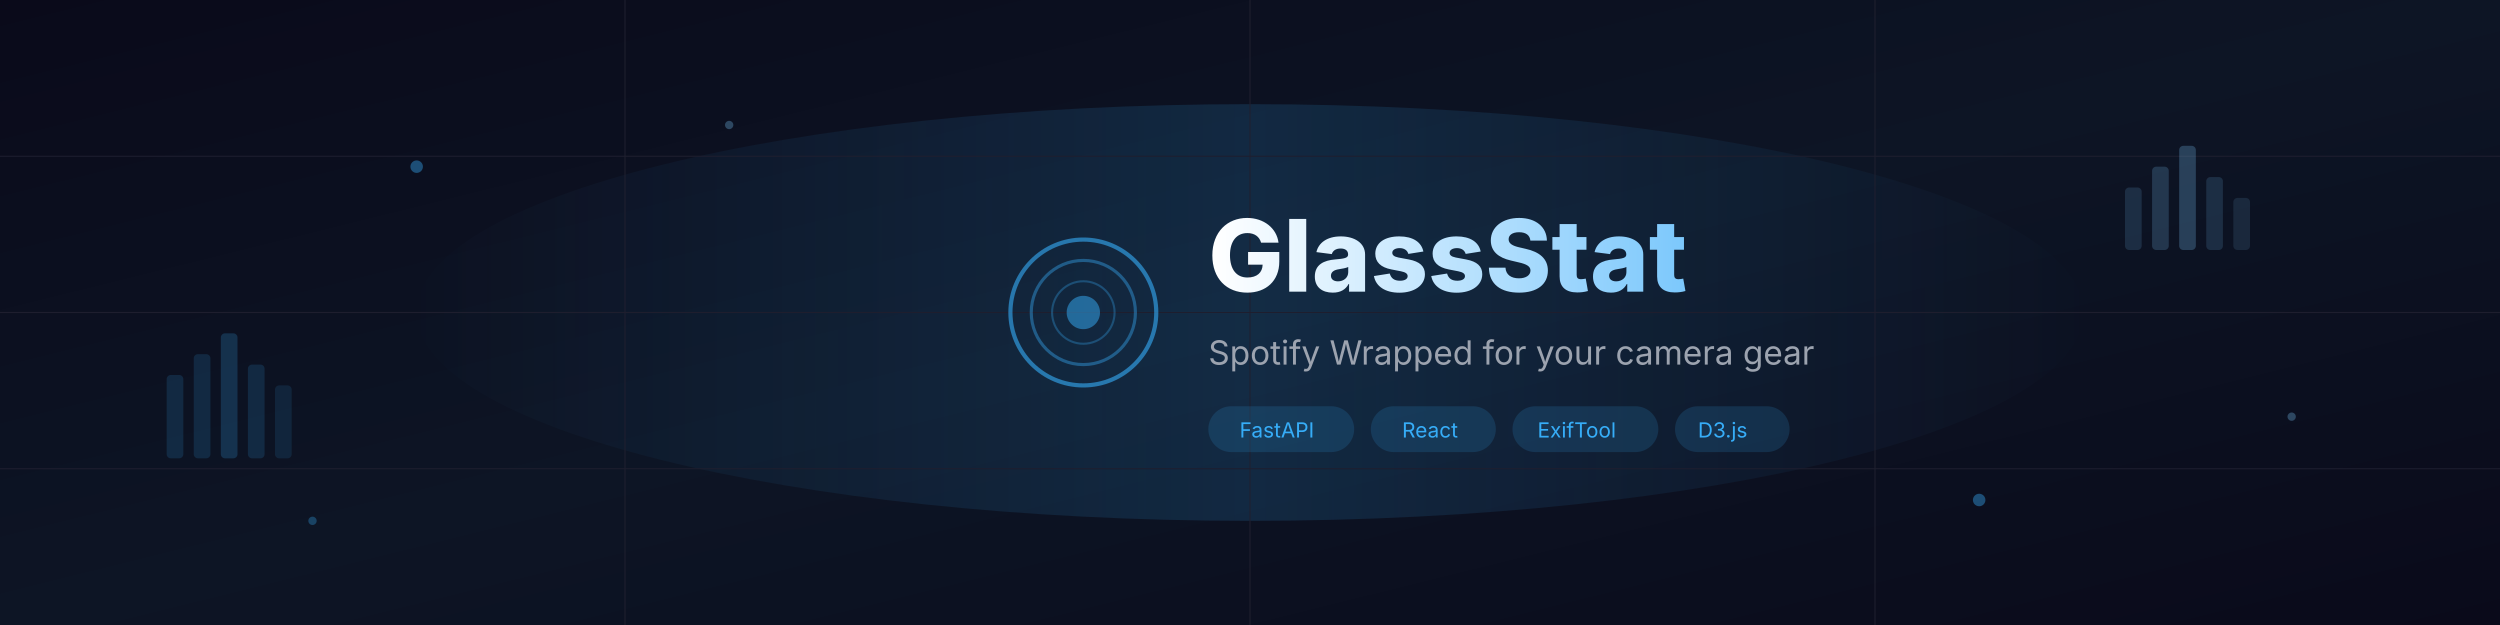
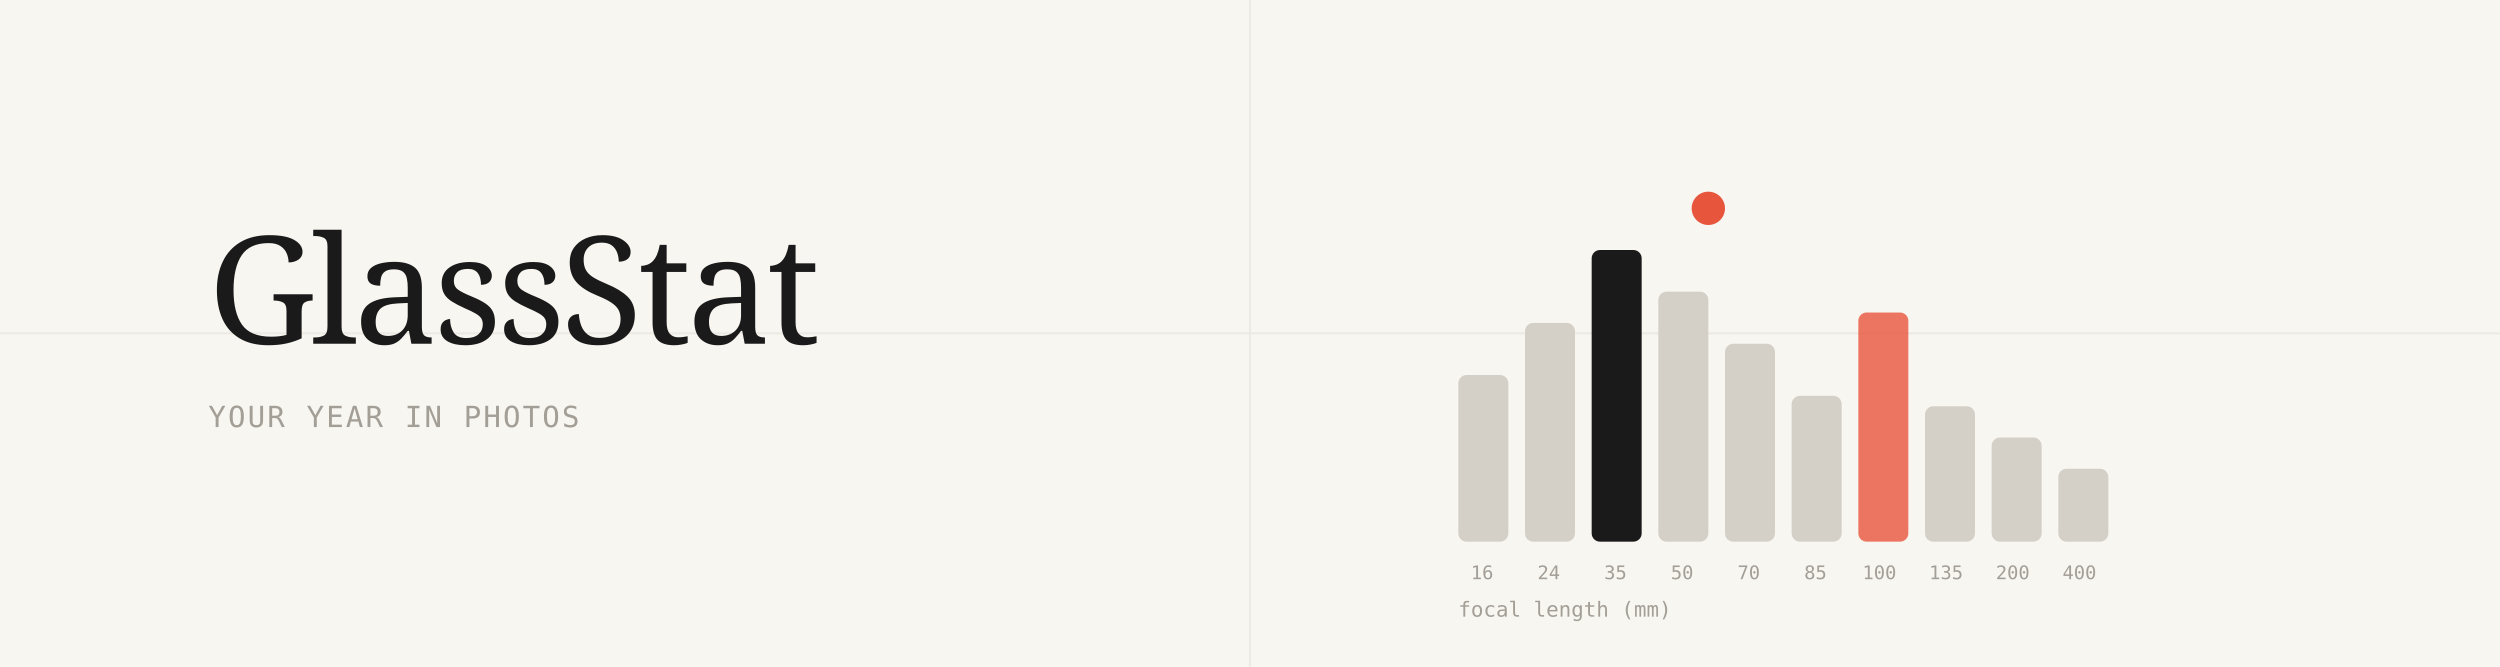
- <svg xmlns="http://www.w3.org/2000/svg" viewBox="0 0 1200 300" fill="none">
-   <defs>
-     <linearGradient id="bgGrad" x1="0" y1="0" x2="1" y2="1">
-       <stop offset="0%" stop-color="#0a0a1a" />
-       <stop offset="50%" stop-color="#0d1525" />
-       <stop offset="100%" stop-color="#0a0a1a" />
-     </linearGradient>
-     <linearGradient id="glowGrad" x1="0" y1="0" x2="1" y2="0">
-       <stop offset="0%" stop-color="#36adf8" stop-opacity="0" />
-       <stop offset="50%" stop-color="#36adf8" stop-opacity="0.15" />
-       <stop offset="100%" stop-color="#36adf8" stop-opacity="0" />
-     </linearGradient>
-     <linearGradient id="textGrad" x1="0" y1="0" x2="1" y2="0">
-       <stop offset="0%" stop-color="#ffffff" />
-       <stop offset="100%" stop-color="#7cc8fc" />
-     </linearGradient>
-   </defs>
-   <rect width="1200" height="300" fill="url(#bgGrad)" />
-   <ellipse cx="600" cy="150" rx="400" ry="100" fill="url(#glowGrad)" />
-   <line x1="0" y1="75" x2="1200" y2="75" stroke="#1e1e2e" stroke-width="0.5" />
-   <line x1="0" y1="150" x2="1200" y2="150" stroke="#1e1e2e" stroke-width="0.5" />
-   <line x1="0" y1="225" x2="1200" y2="225" stroke="#1e1e2e" stroke-width="0.5" />
-   <line x1="300" y1="0" x2="300" y2="300" stroke="#1e1e2e" stroke-width="0.5" />
-   <line x1="600" y1="0" x2="600" y2="300" stroke="#1e1e2e" stroke-width="0.5" />
-   <line x1="900" y1="0" x2="900" y2="300" stroke="#1e1e2e" stroke-width="0.5" />
-   <rect x="80" y="180" width="8" height="40" rx="2" fill="#36adf8" opacity="0.15" />
-   <rect x="93" y="170" width="8" height="50" rx="2" fill="#36adf8" opacity="0.15" />
-   <rect x="106" y="160" width="8" height="60" rx="2" fill="#36adf8" opacity="0.2" />
-   <rect x="119" y="175" width="8" height="45" rx="2" fill="#36adf8" opacity="0.15" />
-   <rect x="132" y="185" width="8" height="35" rx="2" fill="#36adf8" opacity="0.12" />
-   <rect x="1020" y="90" width="8" height="30" rx="2" fill="#7cc8fc" opacity="0.15" />
-   <rect x="1033" y="80" width="8" height="40" rx="2" fill="#7cc8fc" opacity="0.2" />
-   <rect x="1046" y="70" width="8" height="50" rx="2" fill="#7cc8fc" opacity="0.25" />
-   <rect x="1059" y="85" width="8" height="35" rx="2" fill="#7cc8fc" opacity="0.15" />
-   <rect x="1072" y="95" width="8" height="25" rx="2" fill="#7cc8fc" opacity="0.12" />
-   <circle cx="520" cy="150" r="35" stroke="#36adf8" stroke-width="2" fill="none" opacity="0.6" />
-   <circle cx="520" cy="150" r="25" stroke="#36adf8" stroke-width="1.5" fill="none" opacity="0.4" />
-   <circle cx="520" cy="150" r="15" stroke="#36adf8" stroke-width="1" fill="none" opacity="0.3" />
-   <circle cx="520" cy="150" r="8" fill="#36adf8" opacity="0.5" />
-   <text x="580" y="140" font-family="Inter, system-ui, sans-serif" font-size="48" font-weight="800" fill="url(#textGrad)">GlassStat</text>
-   <text x="580" y="175" font-family="Inter, system-ui, sans-serif" font-size="16" fill="#9ca3af">Spotify Wrapped for your camera gear</text>
-   <rect x="580" y="195" width="70" height="22" rx="11" fill="#36adf8" opacity="0.15" />
-   <text x="595" y="210" font-family="Inter, system-ui, sans-serif" font-size="10" fill="#36adf8">FastAPI</text>
-   <rect x="658" y="195" width="60" height="22" rx="11" fill="#36adf8" opacity="0.15" />
-   <text x="673" y="210" font-family="Inter, system-ui, sans-serif" font-size="10" fill="#36adf8">React</text>
-   <rect x="726" y="195" width="70" height="22" rx="11" fill="#36adf8" opacity="0.15" />
-   <text x="738" y="210" font-family="Inter, system-ui, sans-serif" font-size="10" fill="#36adf8">ExifTool</text>
-   <rect x="804" y="195" width="55" height="22" rx="11" fill="#36adf8" opacity="0.15" />
-   <text x="815" y="210" font-family="Inter, system-ui, sans-serif" font-size="10" fill="#36adf8">D3.js</text>
-   <circle cx="200" cy="80" r="3" fill="#36adf8" opacity="0.4" />
-   <circle cx="350" cy="60" r="2" fill="#7cc8fc" opacity="0.3" />
-   <circle cx="950" cy="240" r="3" fill="#36adf8" opacity="0.4" />
-   <circle cx="1100" cy="200" r="2" fill="#7cc8fc" opacity="0.3" />
-   <circle cx="150" cy="250" r="2" fill="#36adf8" opacity="0.3" />
+ <svg xmlns="http://www.w3.org/2000/svg" viewBox="0 0 1200 320" fill="none">
+   <rect width="1200" height="320" fill="#F8F6F1" />
+   <line x1="0" y1="160" x2="1200" y2="160" stroke="#EDE9E3" stroke-width="1" />
+   <line x1="600" y1="0" x2="600" y2="320" stroke="#EDE9E3" stroke-width="1" />
+   <circle cx="820" cy="100" r="8" fill="#E8553D" />
+   <text x="100" y="165" font-family="Georgia, serif" font-size="72" font-weight="400" fill="#1A1A1A" letter-spacing="-2">GlassStat</text>
+   <text x="100" y="205" font-family="'JetBrains Mono', monospace" font-size="14" fill="#A39E96" letter-spacing="1">YOUR YEAR IN PHOTOS</text>
+   <rect x="700" y="180" width="24" height="80" rx="4" fill="#D4CFC7" />
+   <rect x="732" y="155" width="24" height="105" rx="4" fill="#D4CFC7" />
+   <rect x="764" y="120" width="24" height="140" rx="4" fill="#1A1A1A" />
+   <rect x="796" y="140" width="24" height="120" rx="4" fill="#D4CFC7" />
+   <rect x="828" y="165" width="24" height="95" rx="4" fill="#D4CFC7" />
+   <rect x="860" y="190" width="24" height="70" rx="4" fill="#D4CFC7" />
+   <rect x="892" y="150" width="24" height="110" rx="4" fill="#E8553D" opacity="0.8" />
+   <rect x="924" y="195" width="24" height="65" rx="4" fill="#D4CFC7" />
+   <rect x="956" y="210" width="24" height="50" rx="4" fill="#D4CFC7" />
+   <rect x="988" y="225" width="24" height="35" rx="4" fill="#D4CFC7" />
+   <text x="706" y="278" font-family="'JetBrains Mono', monospace" font-size="9" fill="#A39E96">16</text>
+   <text x="738" y="278" font-family="'JetBrains Mono', monospace" font-size="9" fill="#A39E96">24</text>
+   <text x="770" y="278" font-family="'JetBrains Mono', monospace" font-size="9" fill="#A39E96">35</text>
+   <text x="802" y="278" font-family="'JetBrains Mono', monospace" font-size="9" fill="#A39E96">50</text>
+   <text x="834" y="278" font-family="'JetBrains Mono', monospace" font-size="9" fill="#A39E96">70</text>
+   <text x="866" y="278" font-family="'JetBrains Mono', monospace" font-size="9" fill="#A39E96">85</text>
+   <text x="894" y="278" font-family="'JetBrains Mono', monospace" font-size="9" fill="#A39E96">100</text>
+   <text x="926" y="278" font-family="'JetBrains Mono', monospace" font-size="9" fill="#A39E96">135</text>
+   <text x="958" y="278" font-family="'JetBrains Mono', monospace" font-size="9" fill="#A39E96">200</text>
+   <text x="990" y="278" font-family="'JetBrains Mono', monospace" font-size="9" fill="#A39E96">400</text>
+   <text x="700" y="296" font-family="'JetBrains Mono', monospace" font-size="10" fill="#A39E96">focal length (mm)</text>
</svg>
